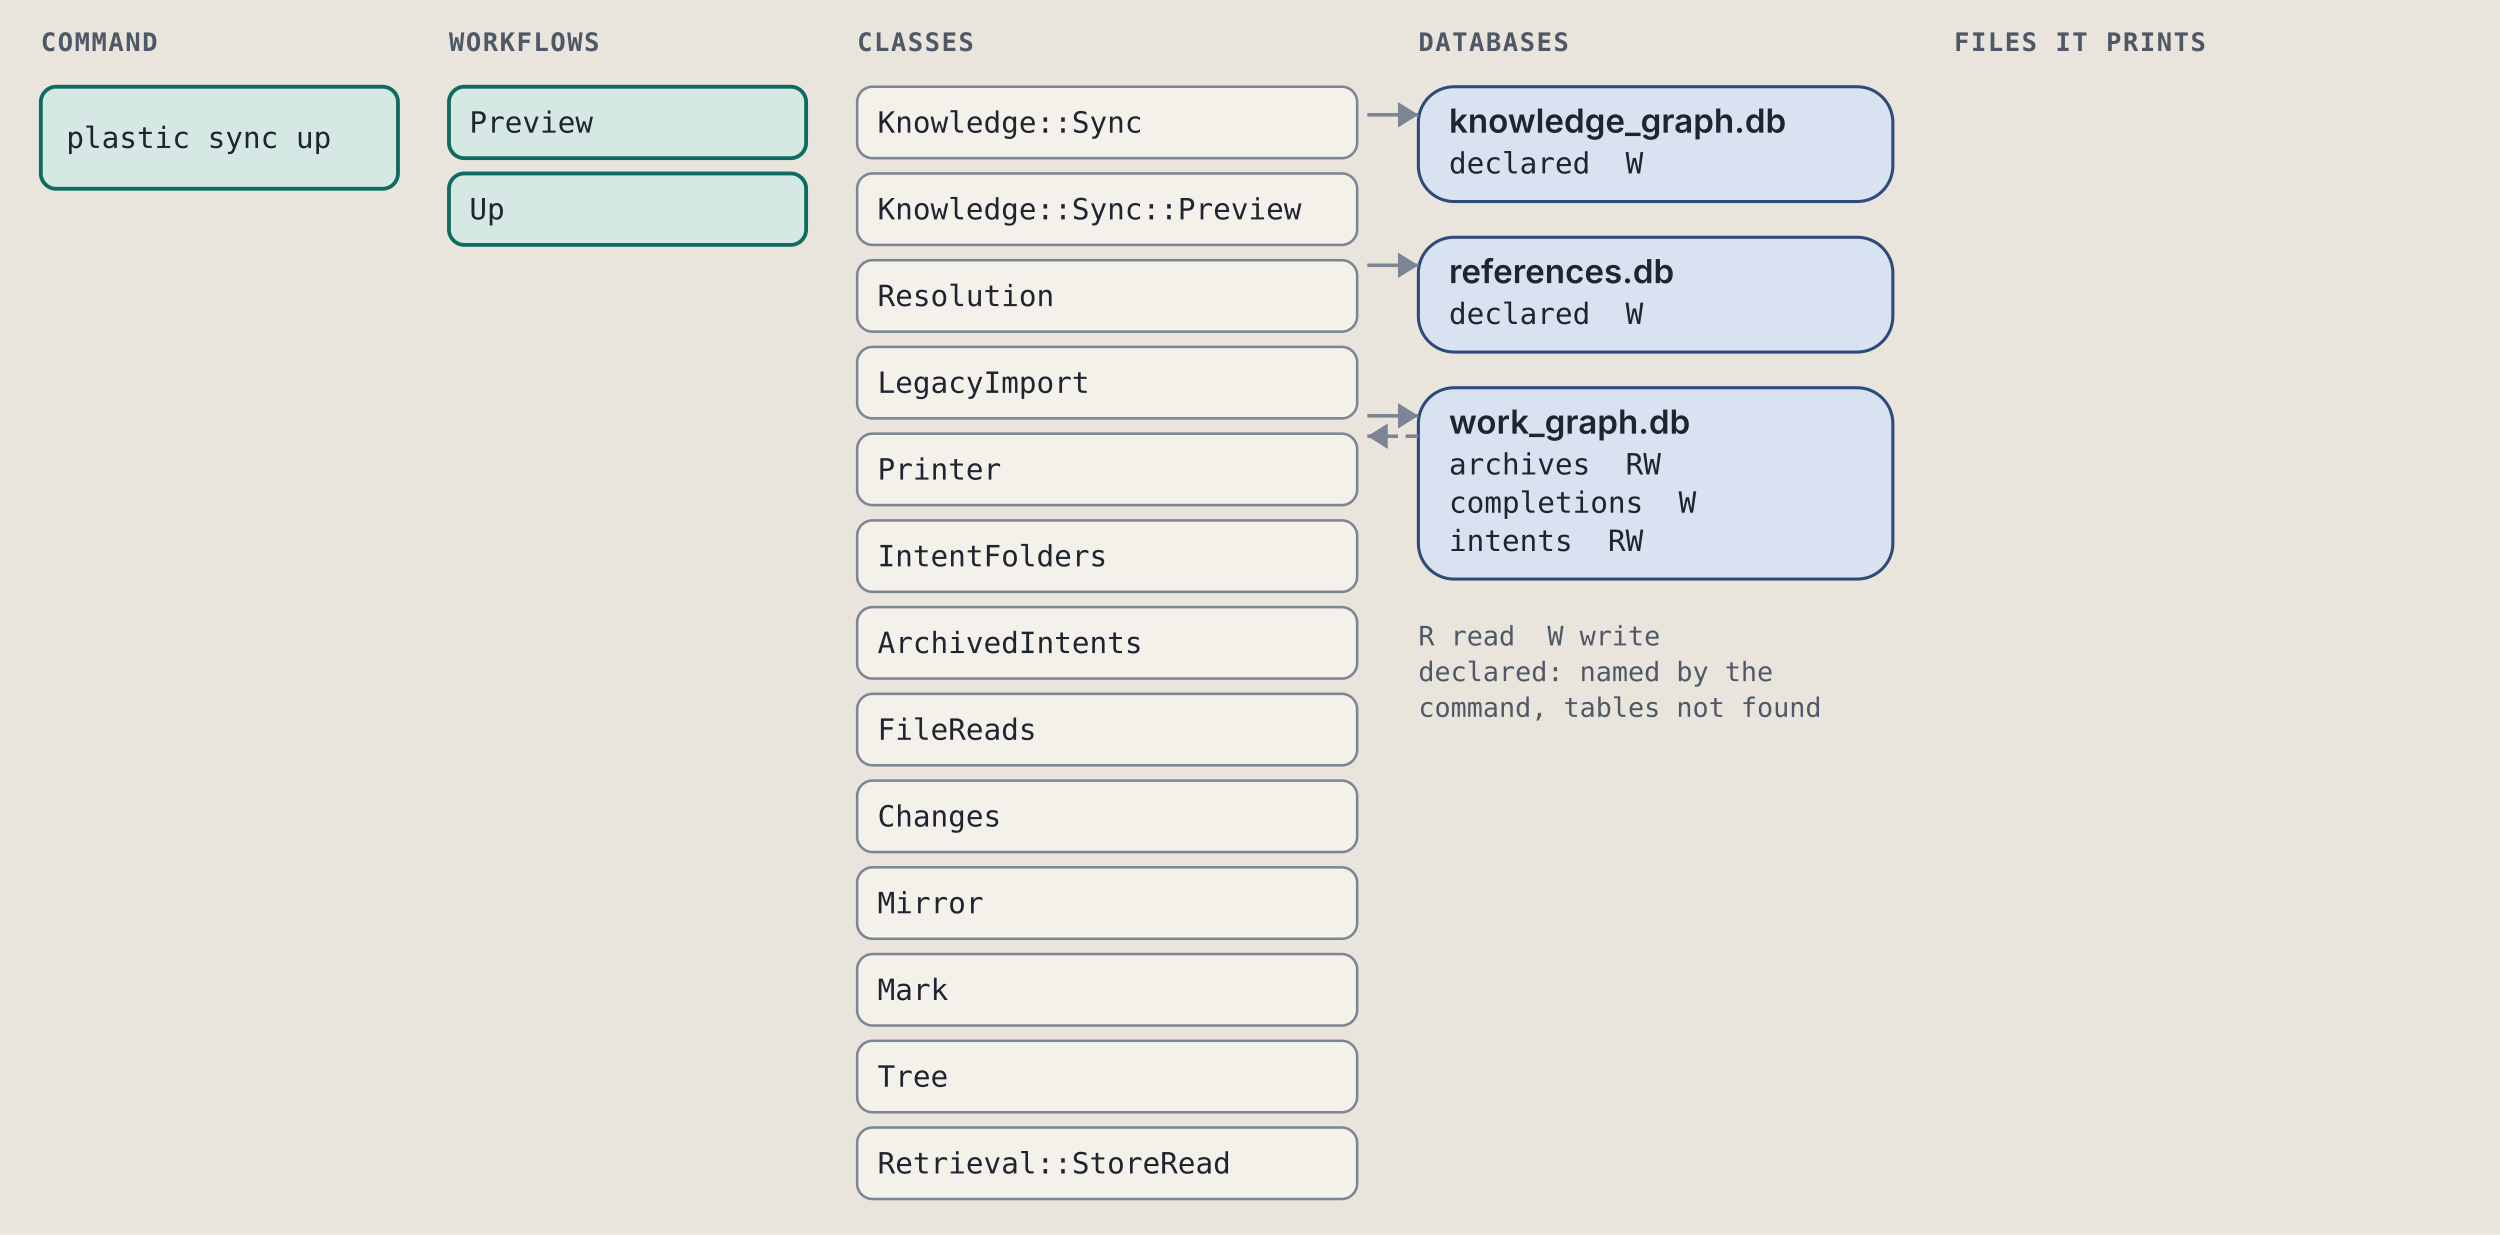
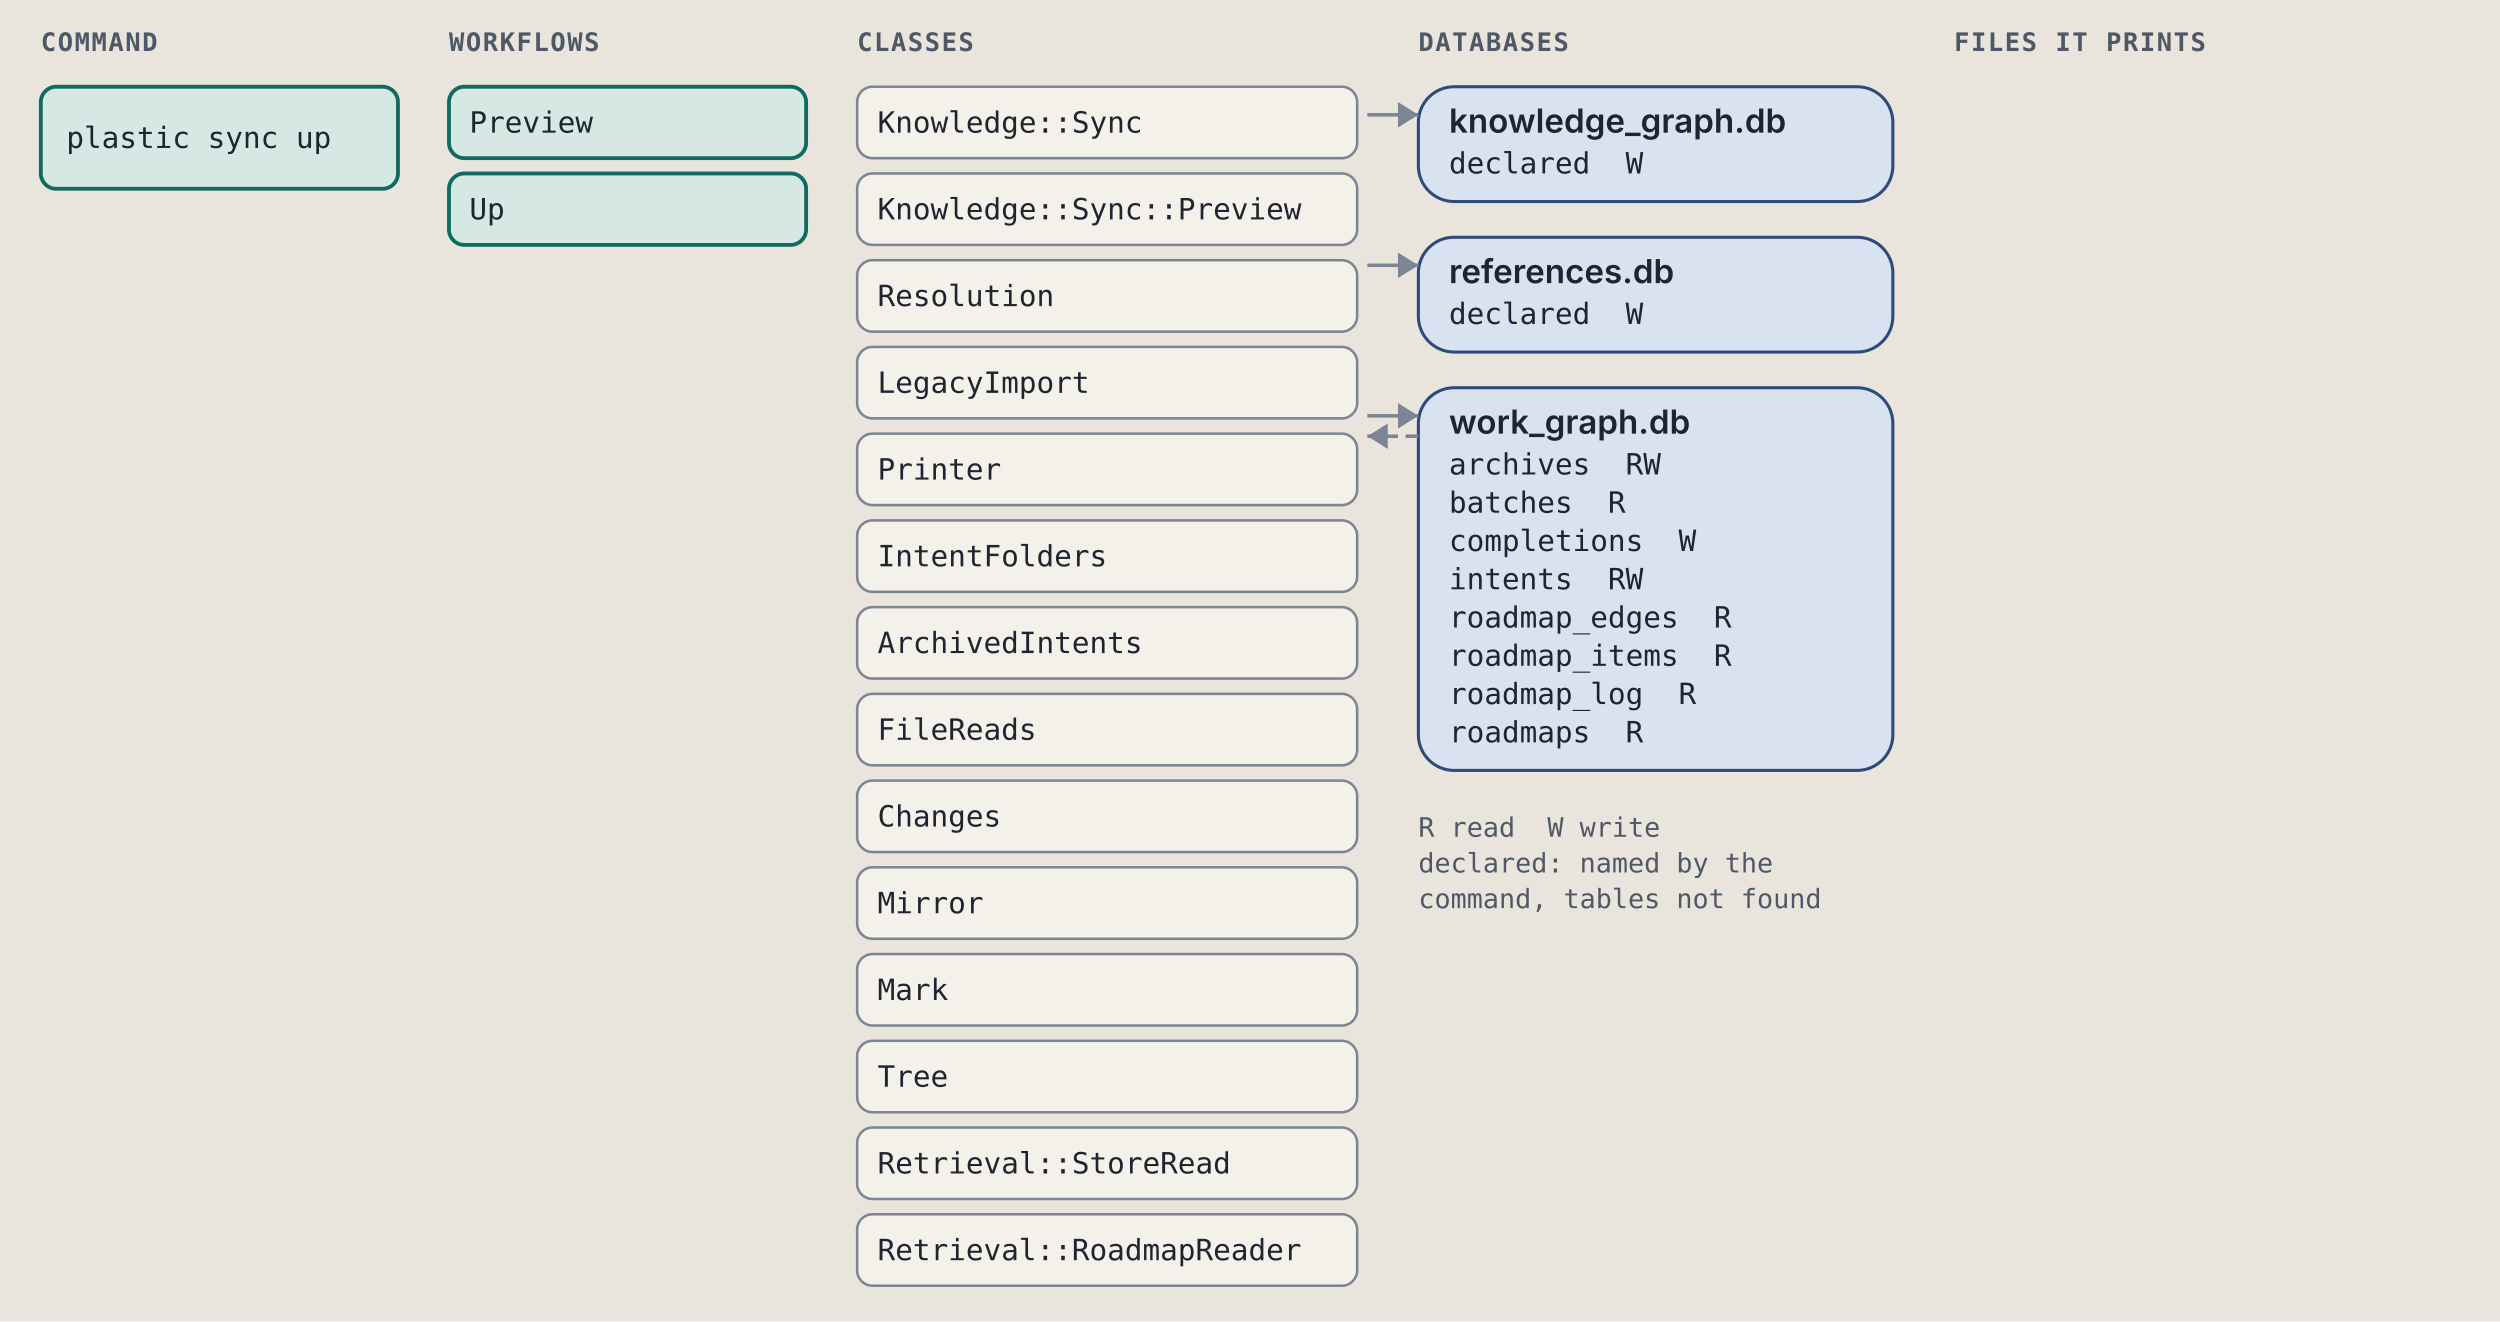
- <svg xmlns="http://www.w3.org/2000/svg" viewBox="0 0 980 484" width="980" height="484" role="img" xml:space="preserve">
+ <svg xmlns="http://www.w3.org/2000/svg" viewBox="0 0 980 518" width="980" height="518" role="img" xml:space="preserve">
  <style>.ground { fill: #e9e5dc; }
.card { fill: #f4f1ea; stroke: #7c8594; stroke-width: 1; }
.lane-code { fill: #d5e8e3; stroke: #0d6b61; stroke-width: 1.5; }
.lane-agent { fill: #f1e2c7; stroke: #9a5508; stroke-width: 1.5; }
.stop-refusal { fill: #e4dcf5; stroke: #5b35b0; stroke-width: 1.2; }
.stop-failure { fill: #f4d9d4; stroke: #a8261b; stroke-width: 1.2; }
.end { fill: #d9e2f0; stroke: #2c4a7a; stroke-width: 1.2; }
.wire { fill: none; stroke: #7c8594; stroke-width: 1.4; }
.wire-read { fill: none; stroke: #7c8594; stroke-width: 1.4; stroke-dasharray: 5 3; }
.wire-refusal { fill: none; stroke: #5b35b0; stroke-width: 1.2; stroke-dasharray: 4 3; }
.wire-failure { fill: none; stroke: #a8261b; stroke-width: 1.2; stroke-dasharray: 4 3; }
.head { fill: #7c8594; }
.t { fill: #1f2530; font: 12px "IBM Plex Sans", system-ui, -apple-system, "Segoe UI", sans-serif; }
.tb { fill: #1f2530; font: 600 13px "IBM Plex Sans", system-ui, -apple-system, "Segoe UI", sans-serif; }
.tm { fill: #1f2530; font: 11.5px "IBM Plex Mono", ui-monospace, Menlo, Consolas, monospace; }
.tag { font: 600 10px "IBM Plex Mono", ui-monospace, Menlo, Consolas, monospace; letter-spacing: .06em; }
.tag-code { fill: #0d6b61; } .tag-agent { fill: #9a5508; } .tag-refusal { fill: #5b35b0; }
.tag-failure { fill: #a8261b; } .tag-end { fill: #2c4a7a; } .tag-muted { fill: #4f5866; }
.tm.tag-muted { font-size: 10.5px; }
.db { fill: #d9e2f0; stroke: #2c4a7a; stroke-width: 1.2; }
.codebox { fill: #f4f1ea; stroke: #7c8594; stroke-width: 1; }
.cx { fill: #1f2530; font: 12px "IBM Plex Mono", ui-monospace, Menlo, Consolas, monospace; white-space: pre; }
.cx-n { fill: #4f5866; font: 11px "IBM Plex Mono", ui-monospace, Menlo, Consolas, monospace; }
.cx-k { fill: #5b35b0; } .cx-s { fill: #9a5508; } .cx-y { fill: #0d6b61; }
.cx-w { fill: #2c4a7a; font-weight: 600; } .cx-t { fill: #a8261b; } .cx-c { fill: #4f5866; font-style: italic; }
.badge { fill: #2c4a7a; } .badge-t { fill: #e9e5dc; font: 600 11px "IBM Plex Mono", ui-monospace, Menlo, Consolas, monospace; }
.bracket { fill: none; stroke: #2c4a7a; stroke-width: 1.4; }
.term { fill: #16191e; stroke: #7c8594; stroke-width: 1; }
.term-t { fill: #e6e2d8; font: 12px "IBM Plex Mono", ui-monospace, Menlo, Consolas, monospace; }
.term-p { fill: #8fd18f; font: 12px "IBM Plex Mono", ui-monospace, Menlo, Consolas, monospace; }
.term-m { fill: #a3abb6; font: 12px "IBM Plex Mono", ui-monospace, Menlo, Consolas, monospace; }
.big { font: 700 36px "IBM Plex Mono", ui-monospace, Menlo, Consolas, monospace; }

@media (prefers-color-scheme: dark) {
.ground { fill: #171a1f; }
.card { fill: #20242b; stroke: #8a93a2; stroke-width: 1; }
.lane-code { fill: #173a36; stroke: #5cc4b4; stroke-width: 1.5; }
.lane-agent { fill: #3d2e17; stroke: #e5a95a; stroke-width: 1.5; }
.stop-refusal { fill: #2d2445; stroke: #b59cf2; stroke-width: 1.2; }
.stop-failure { fill: #45211e; stroke: #f2958a; stroke-width: 1.2; }
.end { fill: #1f2c42; stroke: #97b6e8; stroke-width: 1.2; }
.wire { fill: none; stroke: #8a93a2; stroke-width: 1.4; }
.wire-read { fill: none; stroke: #8a93a2; stroke-width: 1.4; stroke-dasharray: 5 3; }
.wire-refusal { fill: none; stroke: #b59cf2; stroke-width: 1.2; stroke-dasharray: 4 3; }
.wire-failure { fill: none; stroke: #f2958a; stroke-width: 1.2; stroke-dasharray: 4 3; }
.head { fill: #8a93a2; }
.t { fill: #e8e4da; font: 12px "IBM Plex Sans", system-ui, -apple-system, "Segoe UI", sans-serif; }
.tb { fill: #e8e4da; font: 600 13px "IBM Plex Sans", system-ui, -apple-system, "Segoe UI", sans-serif; }
.tm { fill: #e8e4da; font: 11.5px "IBM Plex Mono", ui-monospace, Menlo, Consolas, monospace; }
.tag { font: 600 10px "IBM Plex Mono", ui-monospace, Menlo, Consolas, monospace; letter-spacing: .06em; }
.tag-code { fill: #5cc4b4; } .tag-agent { fill: #e5a95a; } .tag-refusal { fill: #b59cf2; }
.tag-failure { fill: #f2958a; } .tag-end { fill: #97b6e8; } .tag-muted { fill: #b3b9c3; }
.tm.tag-muted { font-size: 10.5px; }
.db { fill: #1f2c42; stroke: #97b6e8; stroke-width: 1.2; }
.codebox { fill: #20242b; stroke: #8a93a2; stroke-width: 1; }
.cx { fill: #e8e4da; font: 12px "IBM Plex Mono", ui-monospace, Menlo, Consolas, monospace; white-space: pre; }
.cx-n { fill: #b3b9c3; font: 11px "IBM Plex Mono", ui-monospace, Menlo, Consolas, monospace; }
.cx-k { fill: #b59cf2; } .cx-s { fill: #e5a95a; } .cx-y { fill: #5cc4b4; }
.cx-w { fill: #97b6e8; font-weight: 600; } .cx-t { fill: #f2958a; } .cx-c { fill: #b3b9c3; font-style: italic; }
.badge { fill: #97b6e8; } .badge-t { fill: #171a1f; font: 600 11px "IBM Plex Mono", ui-monospace, Menlo, Consolas, monospace; }
.bracket { fill: none; stroke: #97b6e8; stroke-width: 1.4; }
.term { fill: #16191e; stroke: #8a93a2; stroke-width: 1; }
.term-t { fill: #e6e2d8; font: 12px "IBM Plex Mono", ui-monospace, Menlo, Consolas, monospace; }
.term-p { fill: #8fd18f; font: 12px "IBM Plex Mono", ui-monospace, Menlo, Consolas, monospace; }
.term-m { fill: #a3abb6; font: 12px "IBM Plex Mono", ui-monospace, Menlo, Consolas, monospace; }
.big { font: 700 36px "IBM Plex Mono", ui-monospace, Menlo, Consolas, monospace; }
}</style>
  <rect width="100%" height="100%" class="ground" />
  <text x="16" y="20" class="tag tag-muted" text-anchor="start">COMMAND</text>
  <text x="176" y="20" class="tag tag-muted" text-anchor="start">WORKFLOWS</text>
  <text x="336" y="20" class="tag tag-muted" text-anchor="start">CLASSES</text>
  <text x="556" y="20" class="tag tag-muted" text-anchor="start">DATABASES</text>
  <text x="766" y="20" class="tag tag-muted" text-anchor="start">FILES IT PRINTS</text>
  <rect x="16" y="34" width="140" height="40" rx="6" class="lane-code" />
  <text x="26" y="58" class="tm" text-anchor="start">plastic sync up</text>
  <rect x="176" y="34" width="140" height="28" rx="6" class="lane-code" />
  <text x="184" y="52" class="tm" text-anchor="start">Preview</text>
  <rect x="176" y="68" width="140" height="28" rx="6" class="lane-code" />
  <text x="184" y="86" class="tm" text-anchor="start">Up</text>
  <rect x="336" y="34" width="196" height="28" rx="6" class="card" />
  <text x="344" y="52" class="tm" text-anchor="start">Knowledge::Sync</text>
  <rect x="336" y="68" width="196" height="28" rx="6" class="card" />
  <text x="344" y="86" class="tm" text-anchor="start">Knowledge::Sync::Preview</text>
  <rect x="336" y="102" width="196" height="28" rx="6" class="card" />
  <text x="344" y="120" class="tm" text-anchor="start">Resolution</text>
  <rect x="336" y="136" width="196" height="28" rx="6" class="card" />
  <text x="344" y="154" class="tm" text-anchor="start">LegacyImport</text>
  <rect x="336" y="170" width="196" height="28" rx="6" class="card" />
  <text x="344" y="188" class="tm" text-anchor="start">Printer</text>
  <rect x="336" y="204" width="196" height="28" rx="6" class="card" />
  <text x="344" y="222" class="tm" text-anchor="start">IntentFolders</text>
  <rect x="336" y="238" width="196" height="28" rx="6" class="card" />
  <text x="344" y="256" class="tm" text-anchor="start">ArchivedIntents</text>
  <rect x="336" y="272" width="196" height="28" rx="6" class="card" />
  <text x="344" y="290" class="tm" text-anchor="start">FileReads</text>
  <rect x="336" y="306" width="196" height="28" rx="6" class="card" />
  <text x="344" y="324" class="tm" text-anchor="start">Changes</text>
  <rect x="336" y="340" width="196" height="28" rx="6" class="card" />
  <text x="344" y="358" class="tm" text-anchor="start">Mirror</text>
  <rect x="336" y="374" width="196" height="28" rx="6" class="card" />
  <text x="344" y="392" class="tm" text-anchor="start">Mark</text>
  <rect x="336" y="408" width="196" height="28" rx="6" class="card" />
  <text x="344" y="426" class="tm" text-anchor="start">Tree</text>
  <rect x="336" y="442" width="196" height="28" rx="6" class="card" />
  <text x="344" y="460" class="tm" text-anchor="start">Retrieval::StoreRead</text>
+   <rect x="336" y="476" width="196" height="28" rx="6" class="card" />
+   <text x="344" y="494" class="tm" text-anchor="start">Retrieval::RoadmapReader</text>
  <rect x="556" y="34" width="186" height="45" rx="14" class="db" />
  <text x="568" y="52" class="tb" text-anchor="start">knowledge_graph.db</text>
  <text x="568" y="68" class="tm" text-anchor="start">declared  W</text>
  <path d="M 536 45 L 556 45" class="wire" />
  <path d="M 548 40 L 556 45 L 548 50 Z" class="head" />
  <rect x="556" y="93" width="186" height="45" rx="14" class="db" />
  <text x="568" y="111" class="tb" text-anchor="start">references.db</text>
  <text x="568" y="127" class="tm" text-anchor="start">declared  W</text>
  <path d="M 536 104 L 556 104" class="wire" />
  <path d="M 548 99 L 556 104 L 548 109 Z" class="head" />
-   <rect x="556" y="152" width="186" height="75" rx="14" class="db" />
+   <rect x="556" y="152" width="186" height="150" rx="14" class="db" />
  <text x="568" y="170" class="tb" text-anchor="start">work_graph.db</text>
  <text x="568" y="186" class="tm" text-anchor="start">archives  RW</text>
-   <text x="568" y="201" class="tm" text-anchor="start">completions  W</text>
-   <text x="568" y="216" class="tm" text-anchor="start">intents  RW</text>
+   <text x="568" y="201" class="tm" text-anchor="start">batches  R</text>
+   <text x="568" y="216" class="tm" text-anchor="start">completions  W</text>
+   <text x="568" y="231" class="tm" text-anchor="start">intents  RW</text>
+   <text x="568" y="246" class="tm" text-anchor="start">roadmap_edges  R</text>
+   <text x="568" y="261" class="tm" text-anchor="start">roadmap_items  R</text>
+   <text x="568" y="276" class="tm" text-anchor="start">roadmap_log  R</text>
+   <text x="568" y="291" class="tm" text-anchor="start">roadmaps  R</text>
  <path d="M 536 163 L 556 163" class="wire" />
  <path d="M 548 158 L 556 163 L 548 168 Z" class="head" />
  <path d="M 556 171 L 536 171" class="wire-read" />
  <path d="M 544 166 L 536 171 L 544 176 Z" class="head" />
-   <text x="556" y="253" class="tm tag-muted" text-anchor="start">R read  W write</text>
-   <text x="556" y="267" class="tm tag-muted" text-anchor="start">declared: named by the</text>
-   <text x="556" y="281" class="tm tag-muted" text-anchor="start">command, tables not found</text>
+   <text x="556" y="328" class="tm tag-muted" text-anchor="start">R read  W write</text>
+   <text x="556" y="342" class="tm tag-muted" text-anchor="start">declared: named by the</text>
+   <text x="556" y="356" class="tm tag-muted" text-anchor="start">command, tables not found</text>
</svg>
